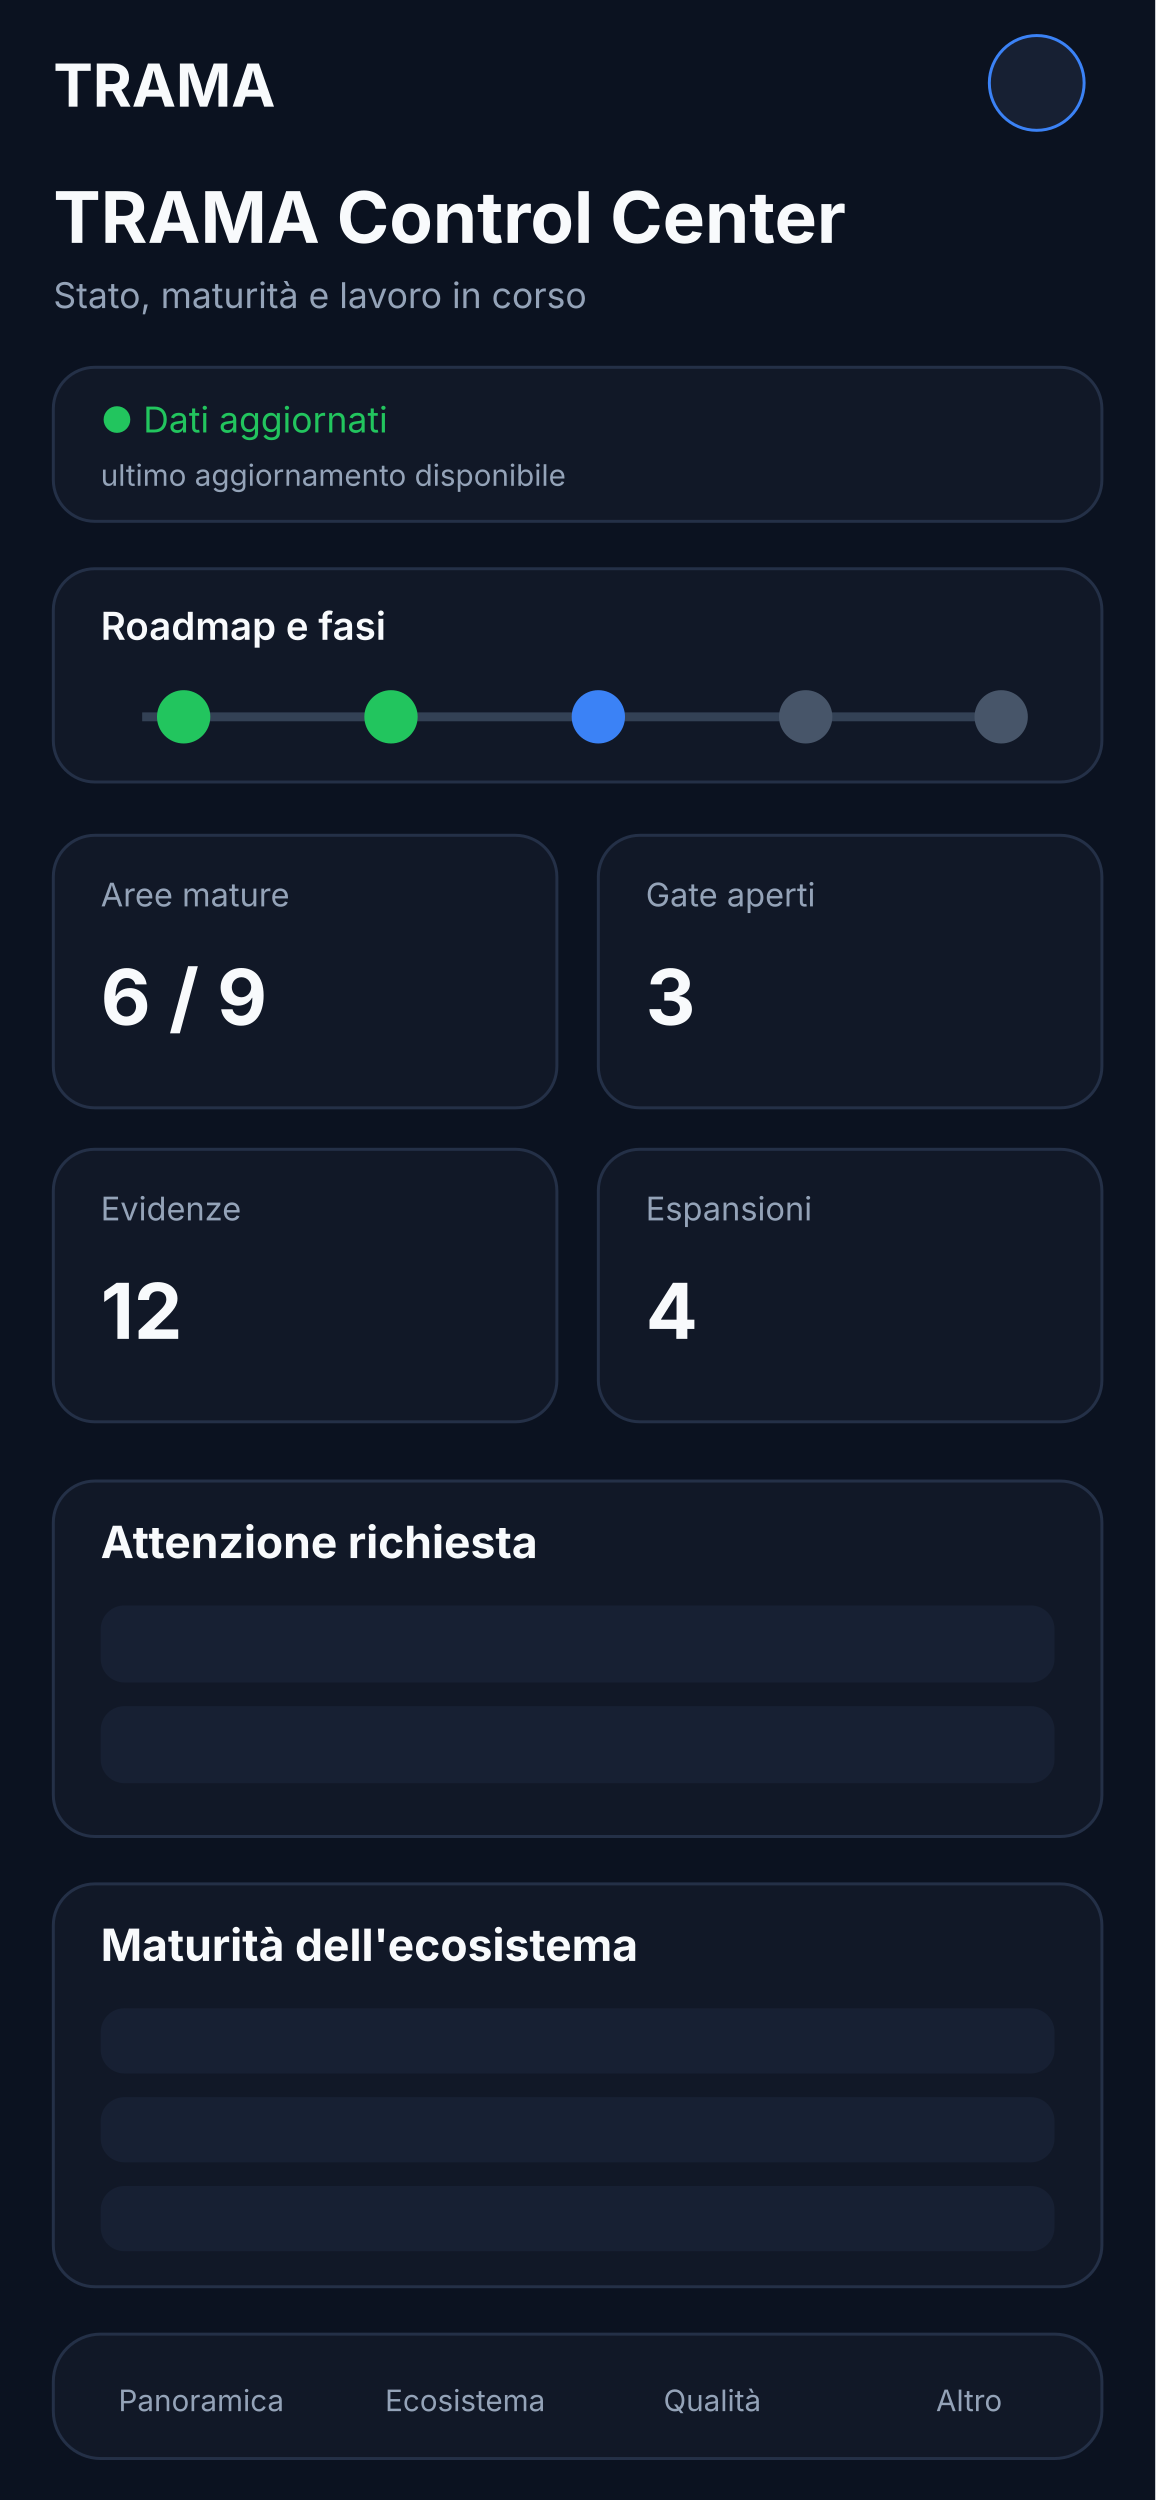
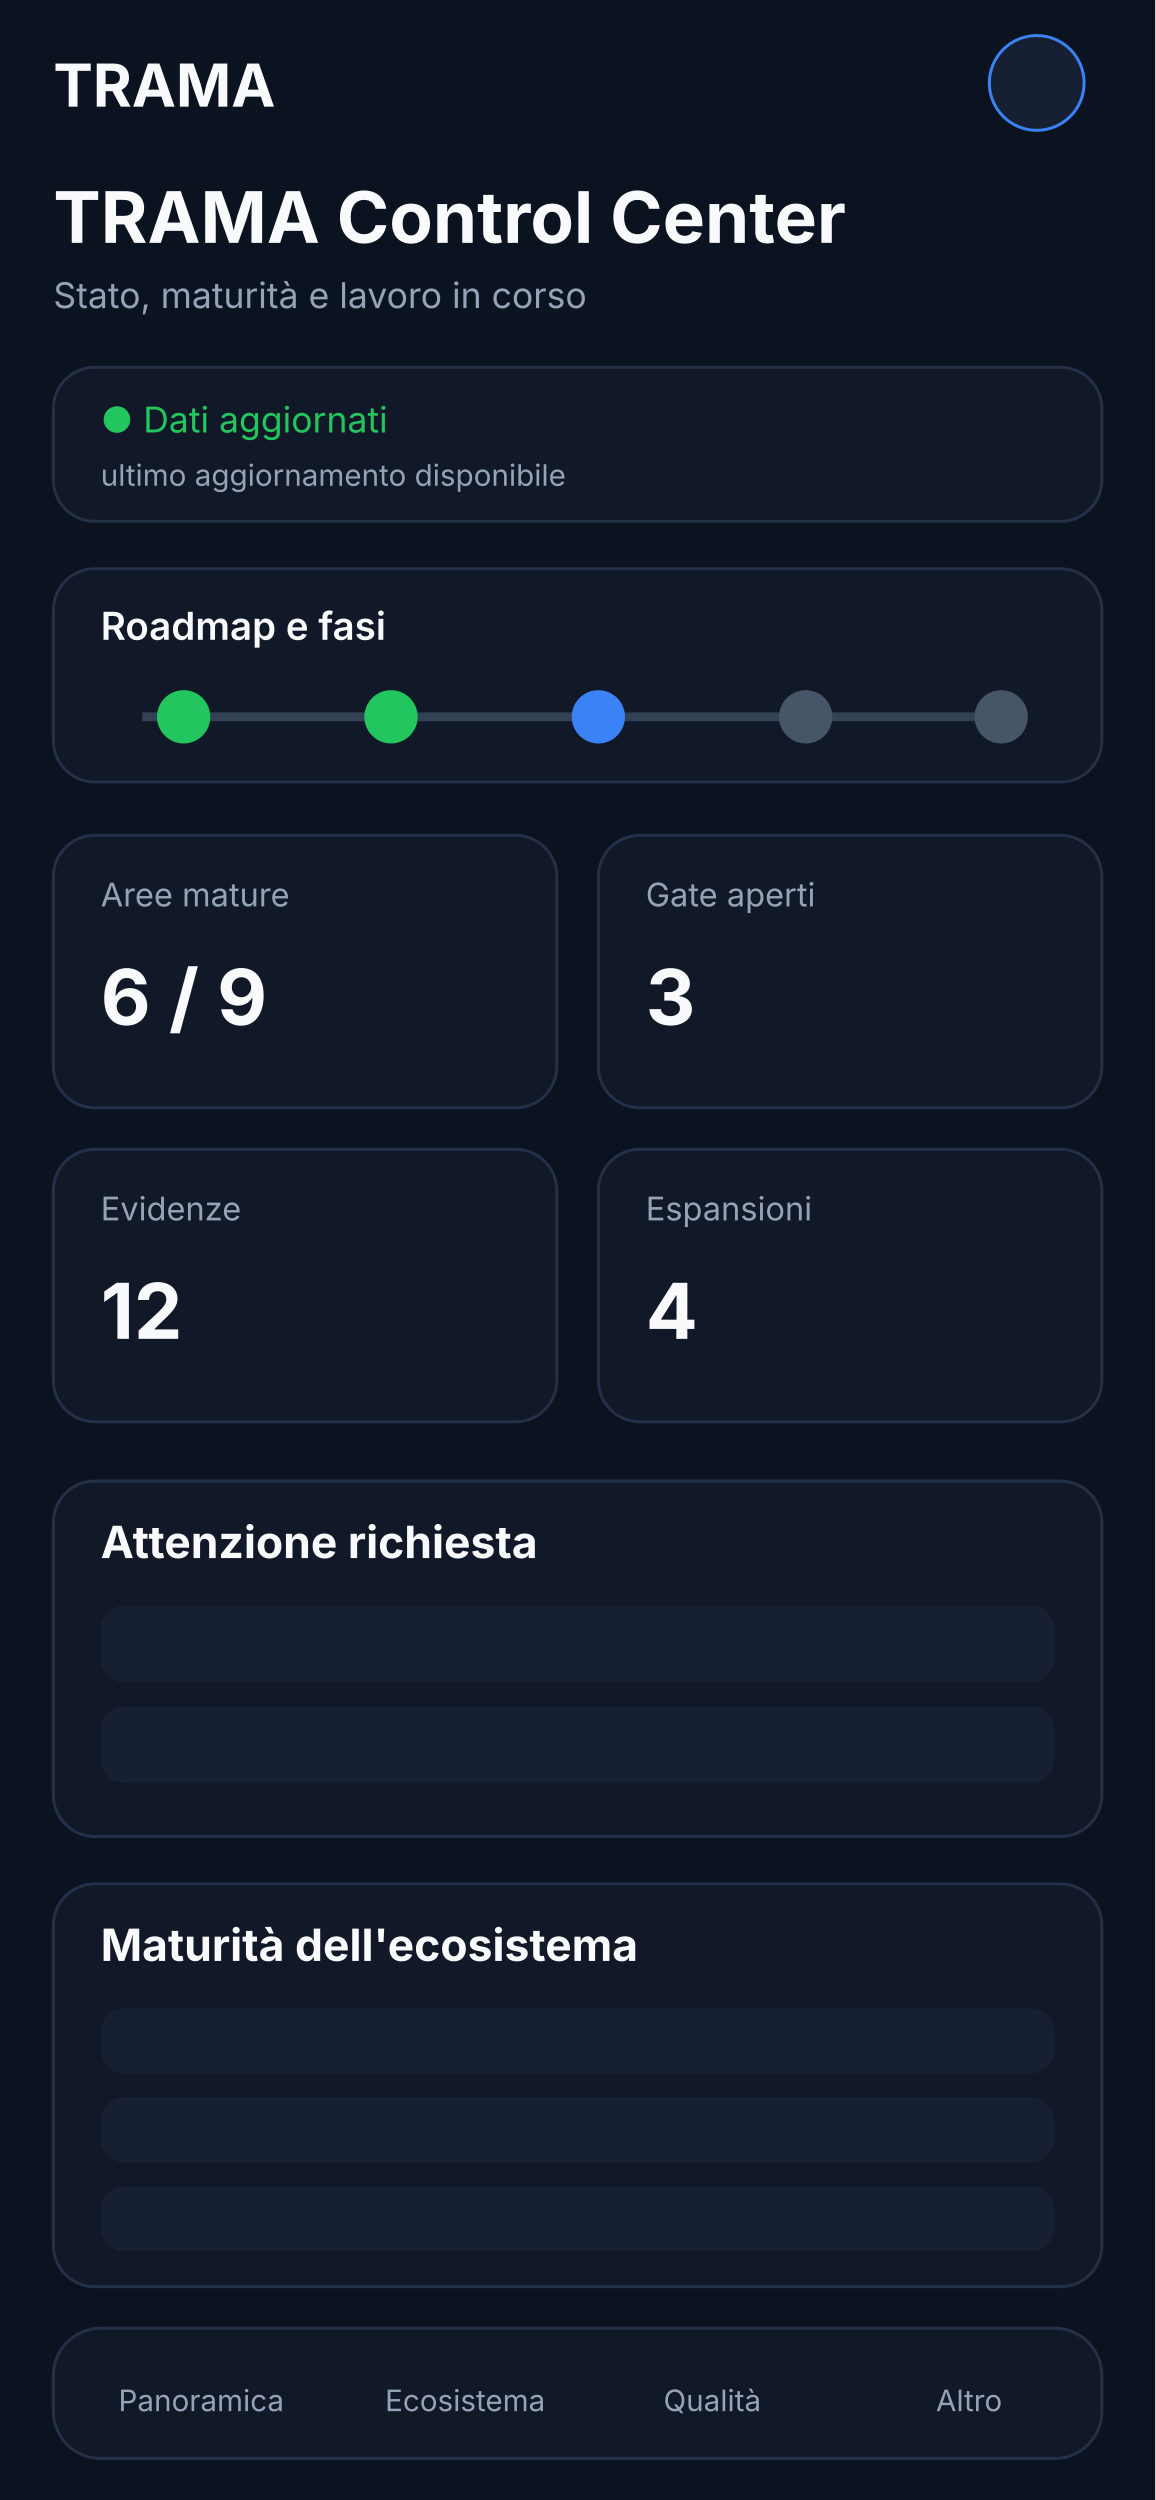
<svg xmlns="http://www.w3.org/2000/svg" width="390" height="844" viewBox="0 0 390 844">
  <rect width="390" height="844" fill="#0B1220" />
  <text x="18" y="36" font-family="Inter,Arial" font-size="20" font-weight="700" fill="#F8FAFC">TRAMA</text>
  <circle cx="350" cy="28" r="16" fill="#172033" stroke="#3B82F6" />
  <text x="18" y="82" font-family="Inter,Arial" font-size="24" font-weight="700" fill="#F8FAFC">TRAMA Control Center</text>
  <text x="18" y="104" font-family="Inter,Arial" font-size="12" fill="#94A3B8">Stato, maturità e lavoro in corso</text>
  <rect x="18" y="124" rx="14" width="354" height="52" fill="#111827" stroke="#243047" />
  <text x="34" y="146" font-family="Inter,Arial" font-size="12" fill="#22C55E">● Dati aggiornati</text>
  <text x="34" y="164" font-family="Inter,Arial" font-size="10" fill="#94A3B8">ultimo aggiornamento disponibile</text>
  <rect x="18" y="192" rx="14" width="354" height="72" fill="#111827" stroke="#243047" />
  <text x="34" y="216" font-family="Inter,Arial" font-size="13" font-weight="600" fill="#F8FAFC">Roadmap e fasi</text>
  <line x1="48" y1="242" x2="338" y2="242" stroke="#334155" stroke-width="3" />
  <circle cx="62" cy="242" r="9" fill="#22C55E" />
  <circle cx="132" cy="242" r="9" fill="#22C55E" />
  <circle cx="202" cy="242" r="9" fill="#3B82F6" />
  <circle cx="272" cy="242" r="9" fill="#475569" />
  <circle cx="338" cy="242" r="9" fill="#475569" />
  <g fill="#111827" stroke="#243047">
    <rect x="18" y="282" rx="14" width="170" height="92" />
    <rect x="202" y="282" rx="14" width="170" height="92" />
    <rect x="18" y="388" rx="14" width="170" height="92" />
    <rect x="202" y="388" rx="14" width="170" height="92" />
  </g>
  <g font-family="Inter,Arial">
    <text x="34" y="306" font-size="11" fill="#94A3B8">Aree mature</text>
    <text x="34" y="346" font-size="26" font-weight="700" fill="#F8FAFC">6 / 9</text>
    <text x="218" y="306" font-size="11" fill="#94A3B8">Gate aperti</text>
    <text x="218" y="346" font-size="26" font-weight="700" fill="#F8FAFC">3</text>
    <text x="34" y="412" font-size="11" fill="#94A3B8">Evidenze</text>
    <text x="34" y="452" font-size="26" font-weight="700" fill="#F8FAFC">12</text>
    <text x="218" y="412" font-size="11" fill="#94A3B8">Espansioni</text>
    <text x="218" y="452" font-size="26" font-weight="700" fill="#F8FAFC">4</text>
  </g>
  <rect x="18" y="500" rx="14" width="354" height="120" fill="#111827" stroke="#243047" />
  <text x="34" y="526" font-family="Inter,Arial" font-size="15" font-weight="700" fill="#F8FAFC">Attenzione richiesta</text>
  <rect x="34" y="542" width="322" height="26" rx="8" fill="#172033" />
  <rect x="34" y="576" width="322" height="26" rx="8" fill="#172033" />
  <rect x="18" y="636" rx="14" width="354" height="136" fill="#111827" stroke="#243047" />
  <text x="34" y="662" font-family="Inter,Arial" font-size="15" font-weight="700" fill="#F8FAFC">Maturità dell'ecosistema</text>
  <g fill="#172033">
    <rect x="34" y="678" width="322" height="22" rx="8" />
    <rect x="34" y="708" width="322" height="22" rx="8" />
    <rect x="34" y="738" width="322" height="22" rx="8" />
  </g>
-   <rect x="18" y="788" rx="16" width="354" height="42" fill="#111827" stroke="#243047" />
+   <rect x="18" y="786" rx="16" width="354" height="44" fill="#111827" stroke="#243047" />
  <g font-family="Inter,Arial" font-size="10" fill="#94A3B8">
    <text x="40" y="814">Panoramica</text>
    <text x="130" y="814">Ecosistema</text>
    <text x="224" y="814">Qualità</text>
    <text x="316" y="814">Altro</text>
  </g>
</svg>
